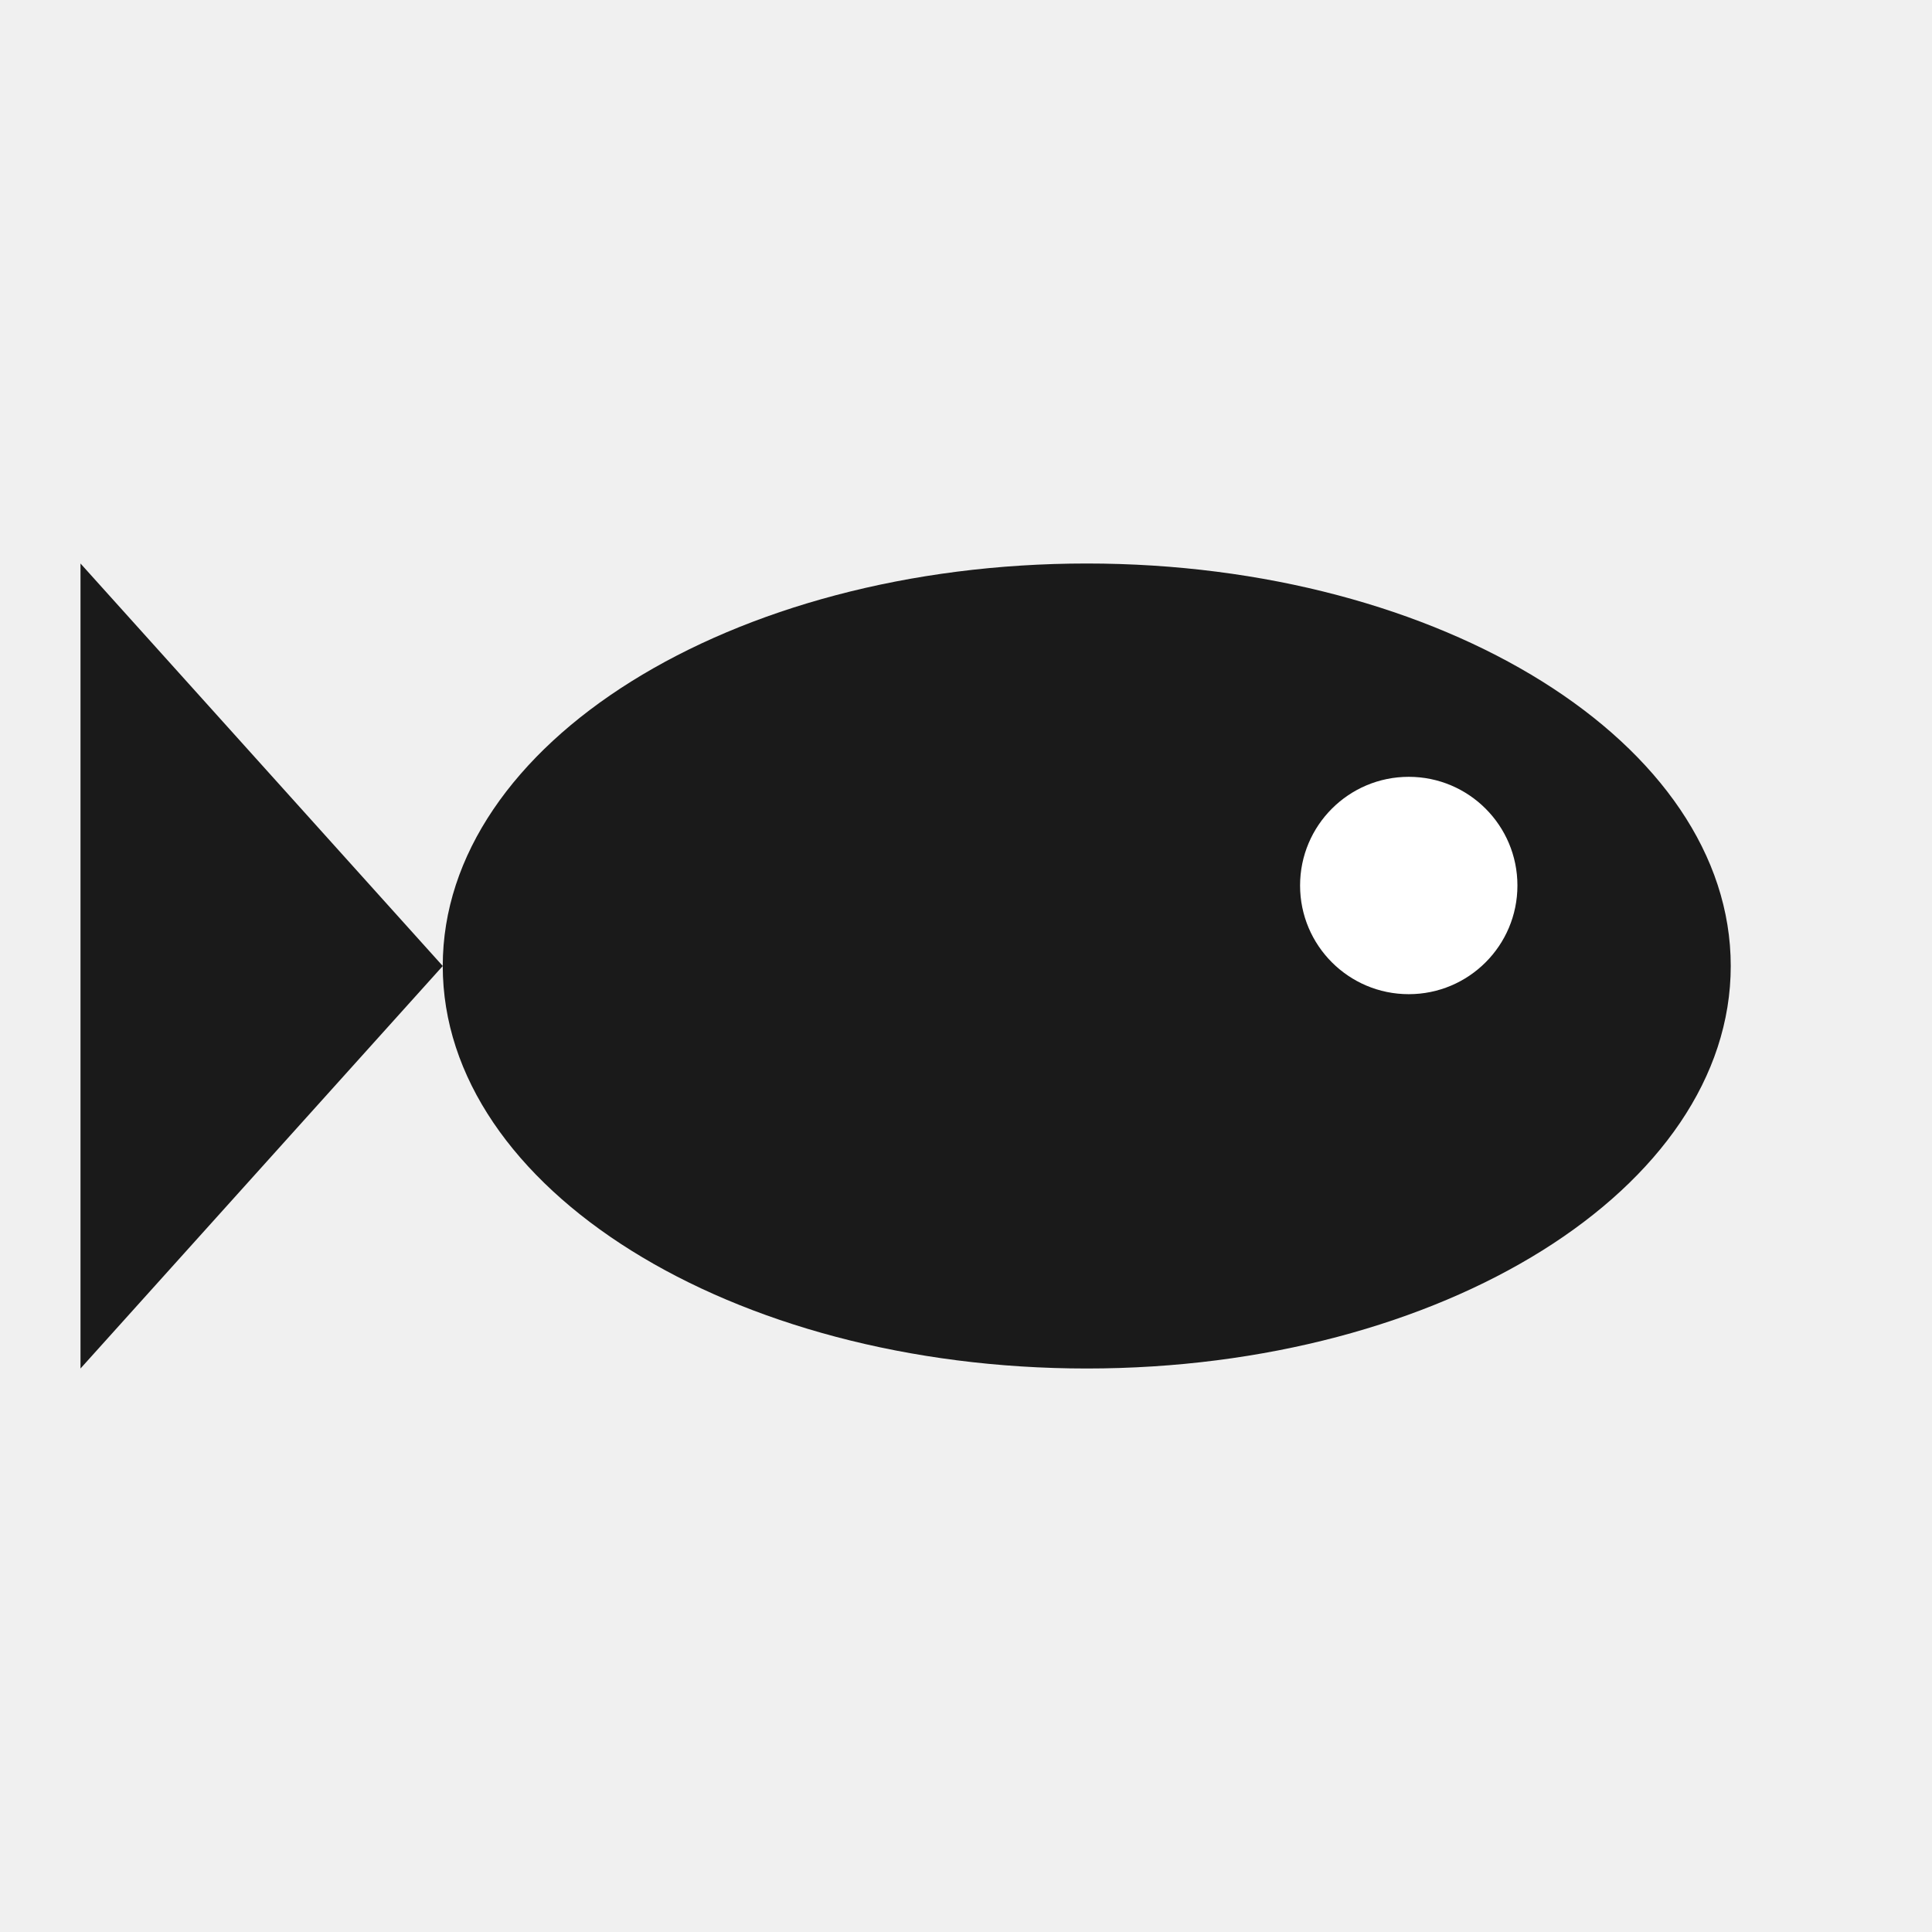
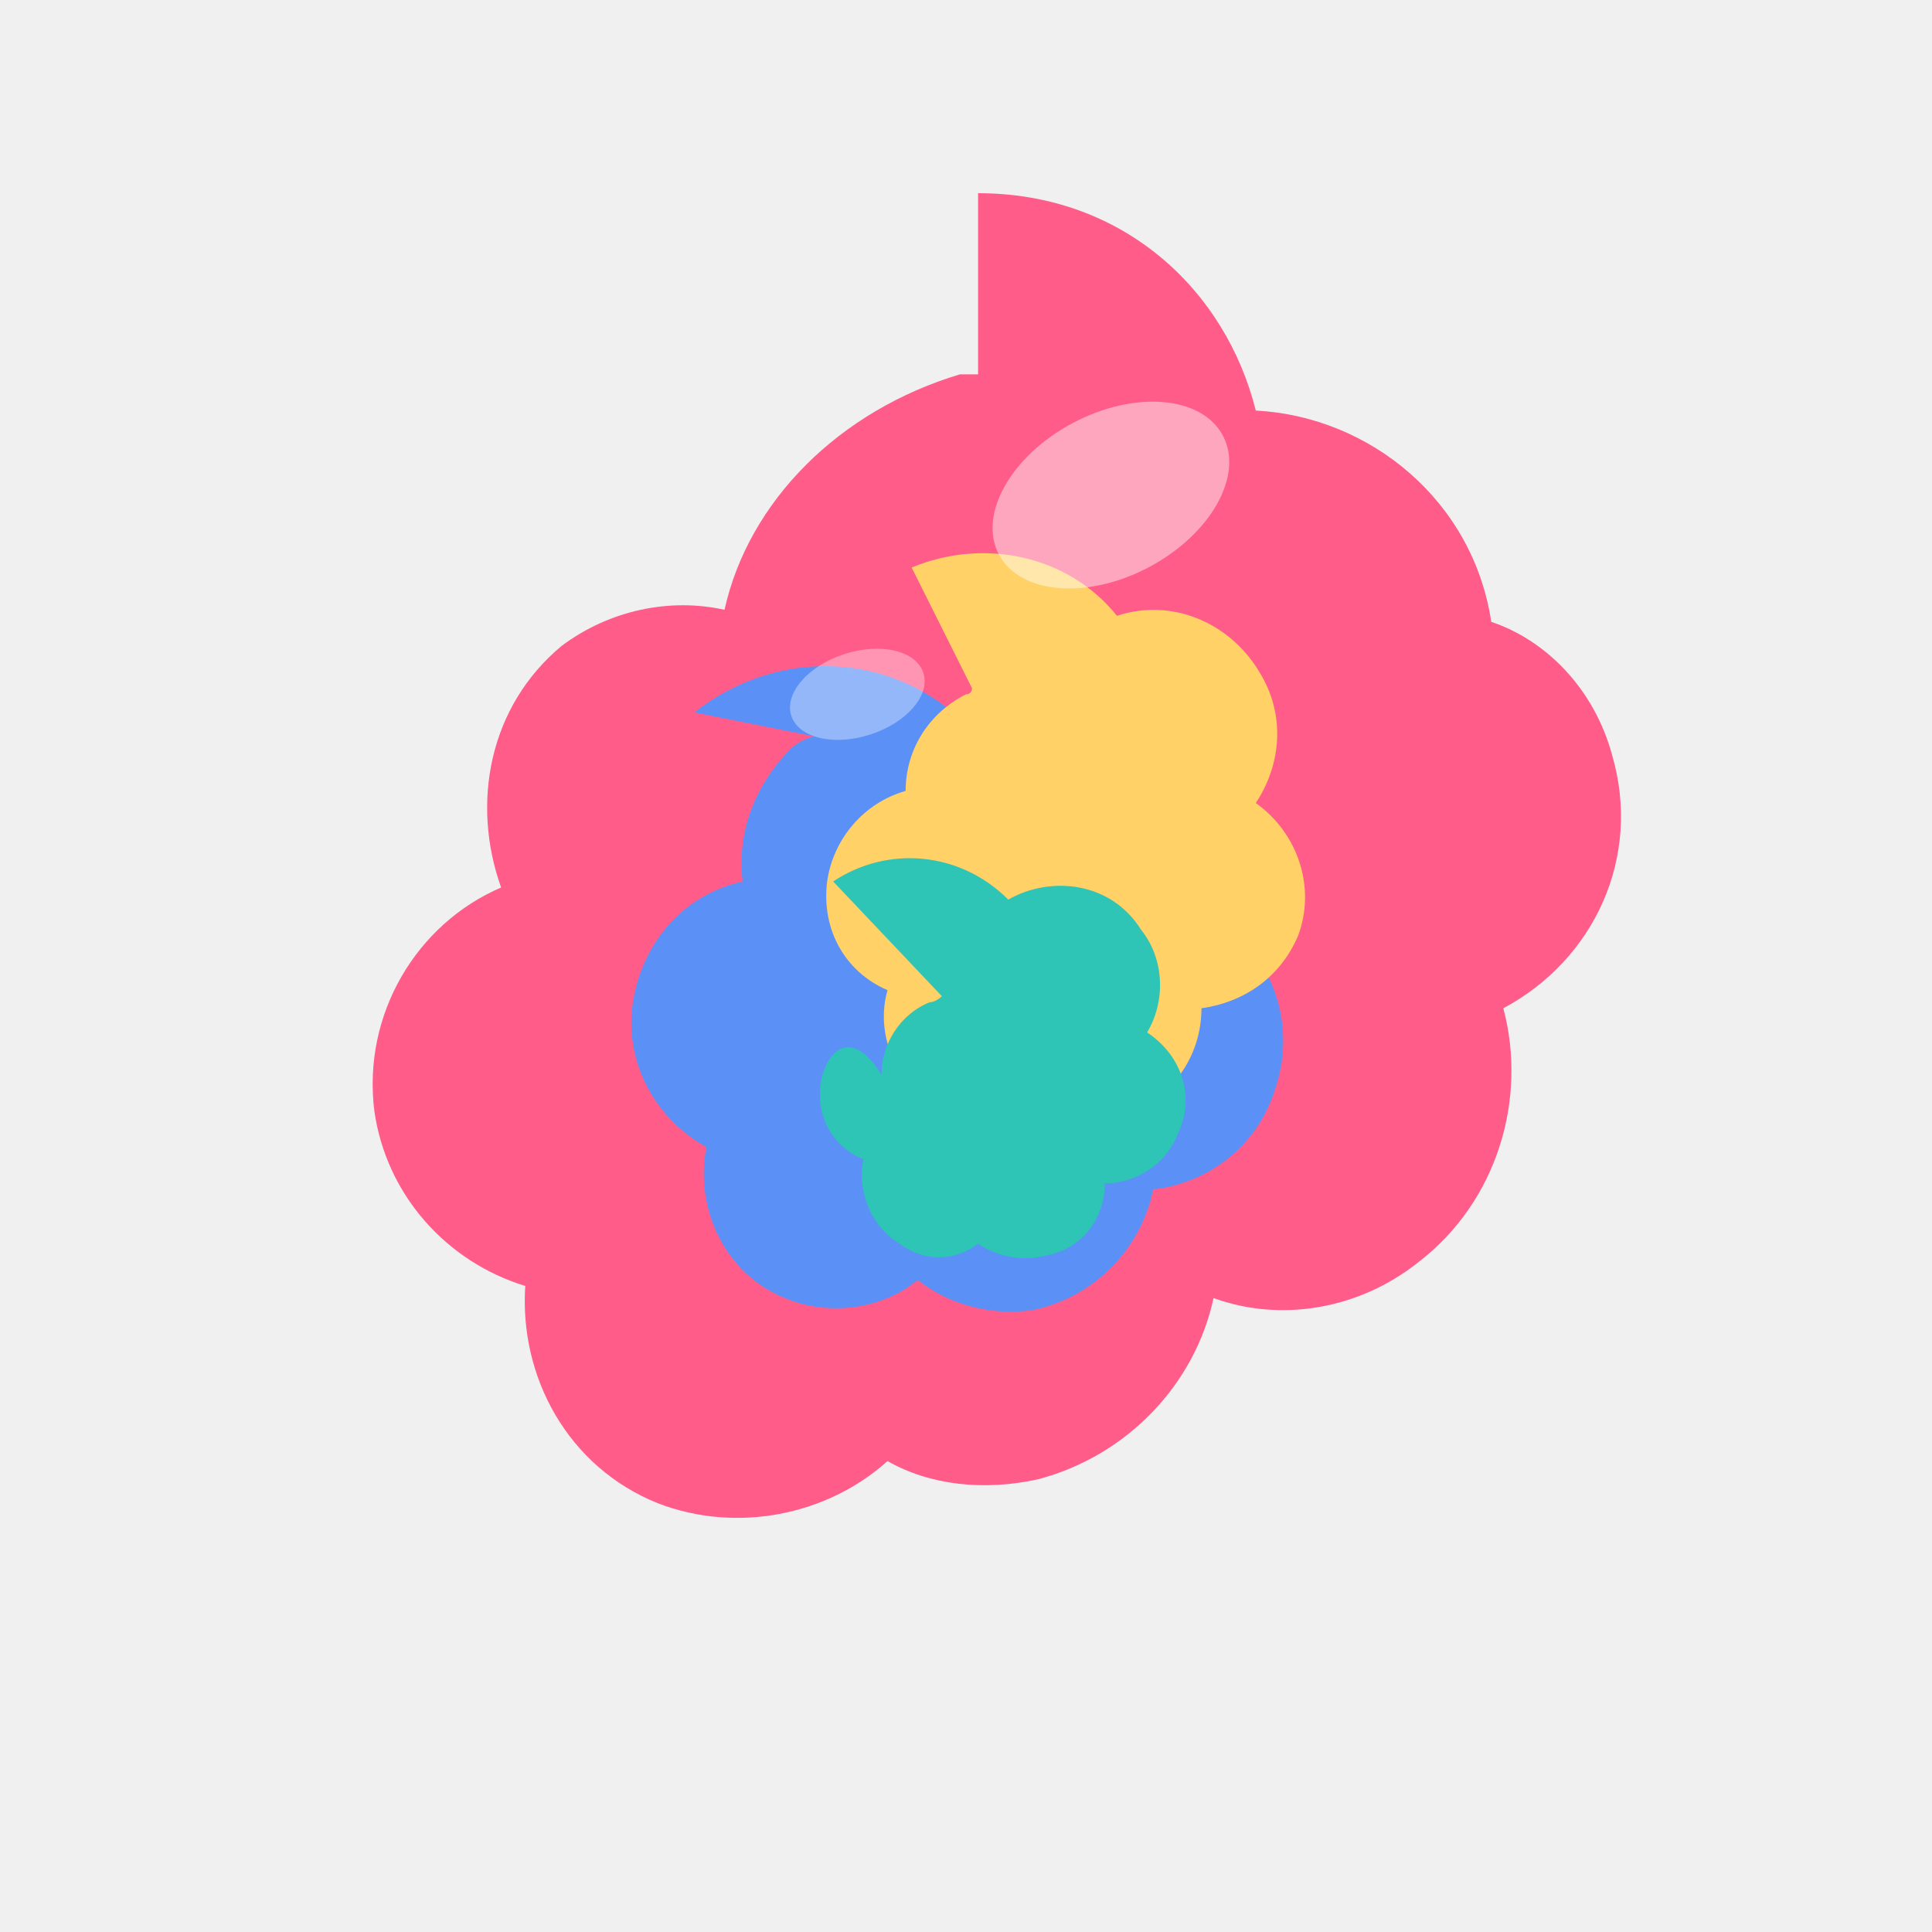
- <svg xmlns="http://www.w3.org/2000/svg" viewBox="0 0 24 24" aria-hidden="true">
-   <path fill="#1a1a1a" d="M5.5 12 1 7v10l4.5-5z" />
-   <ellipse cx="13.5" cy="12" rx="8" ry="5" fill="#1a1a1a" />
-   <circle cx="17.5" cy="11" r="1.35" fill="#ffffff" />
+ <svg xmlns="http://www.w3.org/2000/svg" viewBox="0 0 32 32" aria-hidden="true">
+   <path fill="#ff5c8a" d="M16.2 3.2c2.4 0 4.1 1.6 4.6 3.6 1.9.1 3.6 1.5 3.9 3.5.9.3 1.7 1.1 2 2.2.5 1.7-.3 3.4-1.8 4.2.4 1.5-.1 3.2-1.4 4.2-1 0.8-2.3 1-3.4.6-.3 1.4-1.4 2.6-2.9 3-.9.2-1.8.1-2.5-.3-1 .9-2.5 1.2-3.8.7-1.5-.6-2.3-2.1-2.2-3.6-1.3-.4-2.3-1.5-2.5-2.9-.2-1.6.7-3.1 2.1-3.7-.5-1.4-.2-3 1-4 .8-.6 1.8-.8 2.7-.6.4-1.8 1.9-3.3 3.9-3.9.1 0 .2 0 .3 0z" />
+   <path fill="#4d96ff" d="M11.5 11.8c1.4-1.1 3.3-1 4.5.2 1.1-.8 2.7-.7 3.7.4.7.8.8 1.9.4 2.8 1 .6 1.4 1.8 1 2.9-.3.9-1.1 1.5-2 1.6-.2 1-1 1.8-2 2-.7.1-1.4-.1-1.9-.5-.6.5-1.5.6-2.2.3-1-.4-1.5-1.5-1.3-2.5-.9-.5-1.4-1.5-1.2-2.5.2-1 .9-1.7 1.8-1.9-.1-.8.2-1.6.8-2.2.1-.1.3-.2.4-.2z" opacity=".92" />
+   <path fill="#ffd166" d="M15.1 9.4c1.2-.5 2.6-.2 3.4.8.9-.3 1.9.1 2.4 1 .4.7.3 1.5-.1 2.1.7.5 1 1.4.7 2.2-.3.7-.9 1.1-1.6 1.2 0 .8-.5 1.5-1.2 1.7-.5.2-1.1.1-1.5-.2-.5.4-1.2.4-1.7.1-.7-.4-1-1.2-.8-1.9-.7-.3-1.1-1-1-1.8.1-.7.6-1.3 1.3-1.5 0-.7.4-1.3 1-1.6.1 0 .1-.1.1-.1z" />
+   <path fill="#2ec4b6" d="M13.8 14.6c.9-.6 2.1-.5 2.9.3.7-.4 1.7-.3 2.2.5.4.5.4 1.2.1 1.7.6.4.8 1.1.5 1.7-.2.5-.7.8-1.2.8 0 .6-.4 1.1-1 1.2-.4.1-.8 0-1.1-.2-.4.3-.9.3-1.3 0-.5-.3-.7-.9-.6-1.4-.5-.2-.8-.7-.7-1.3.1-.5.5-.9 1-.1 0-.5.3-1 .8-1.2.1 0 .2-.1.2-.1z" />
+   <ellipse cx="18.4" cy="8.2" rx="2.1" ry="1.35" fill="#ffffff" opacity=".45" transform="rotate(-28 18.4 8.2)" />
+   <ellipse cx="14.2" cy="11.5" rx="1.15" ry="0.7" fill="#ffffff" opacity=".35" transform="rotate(-18 14.2 11.5)" />
</svg>
